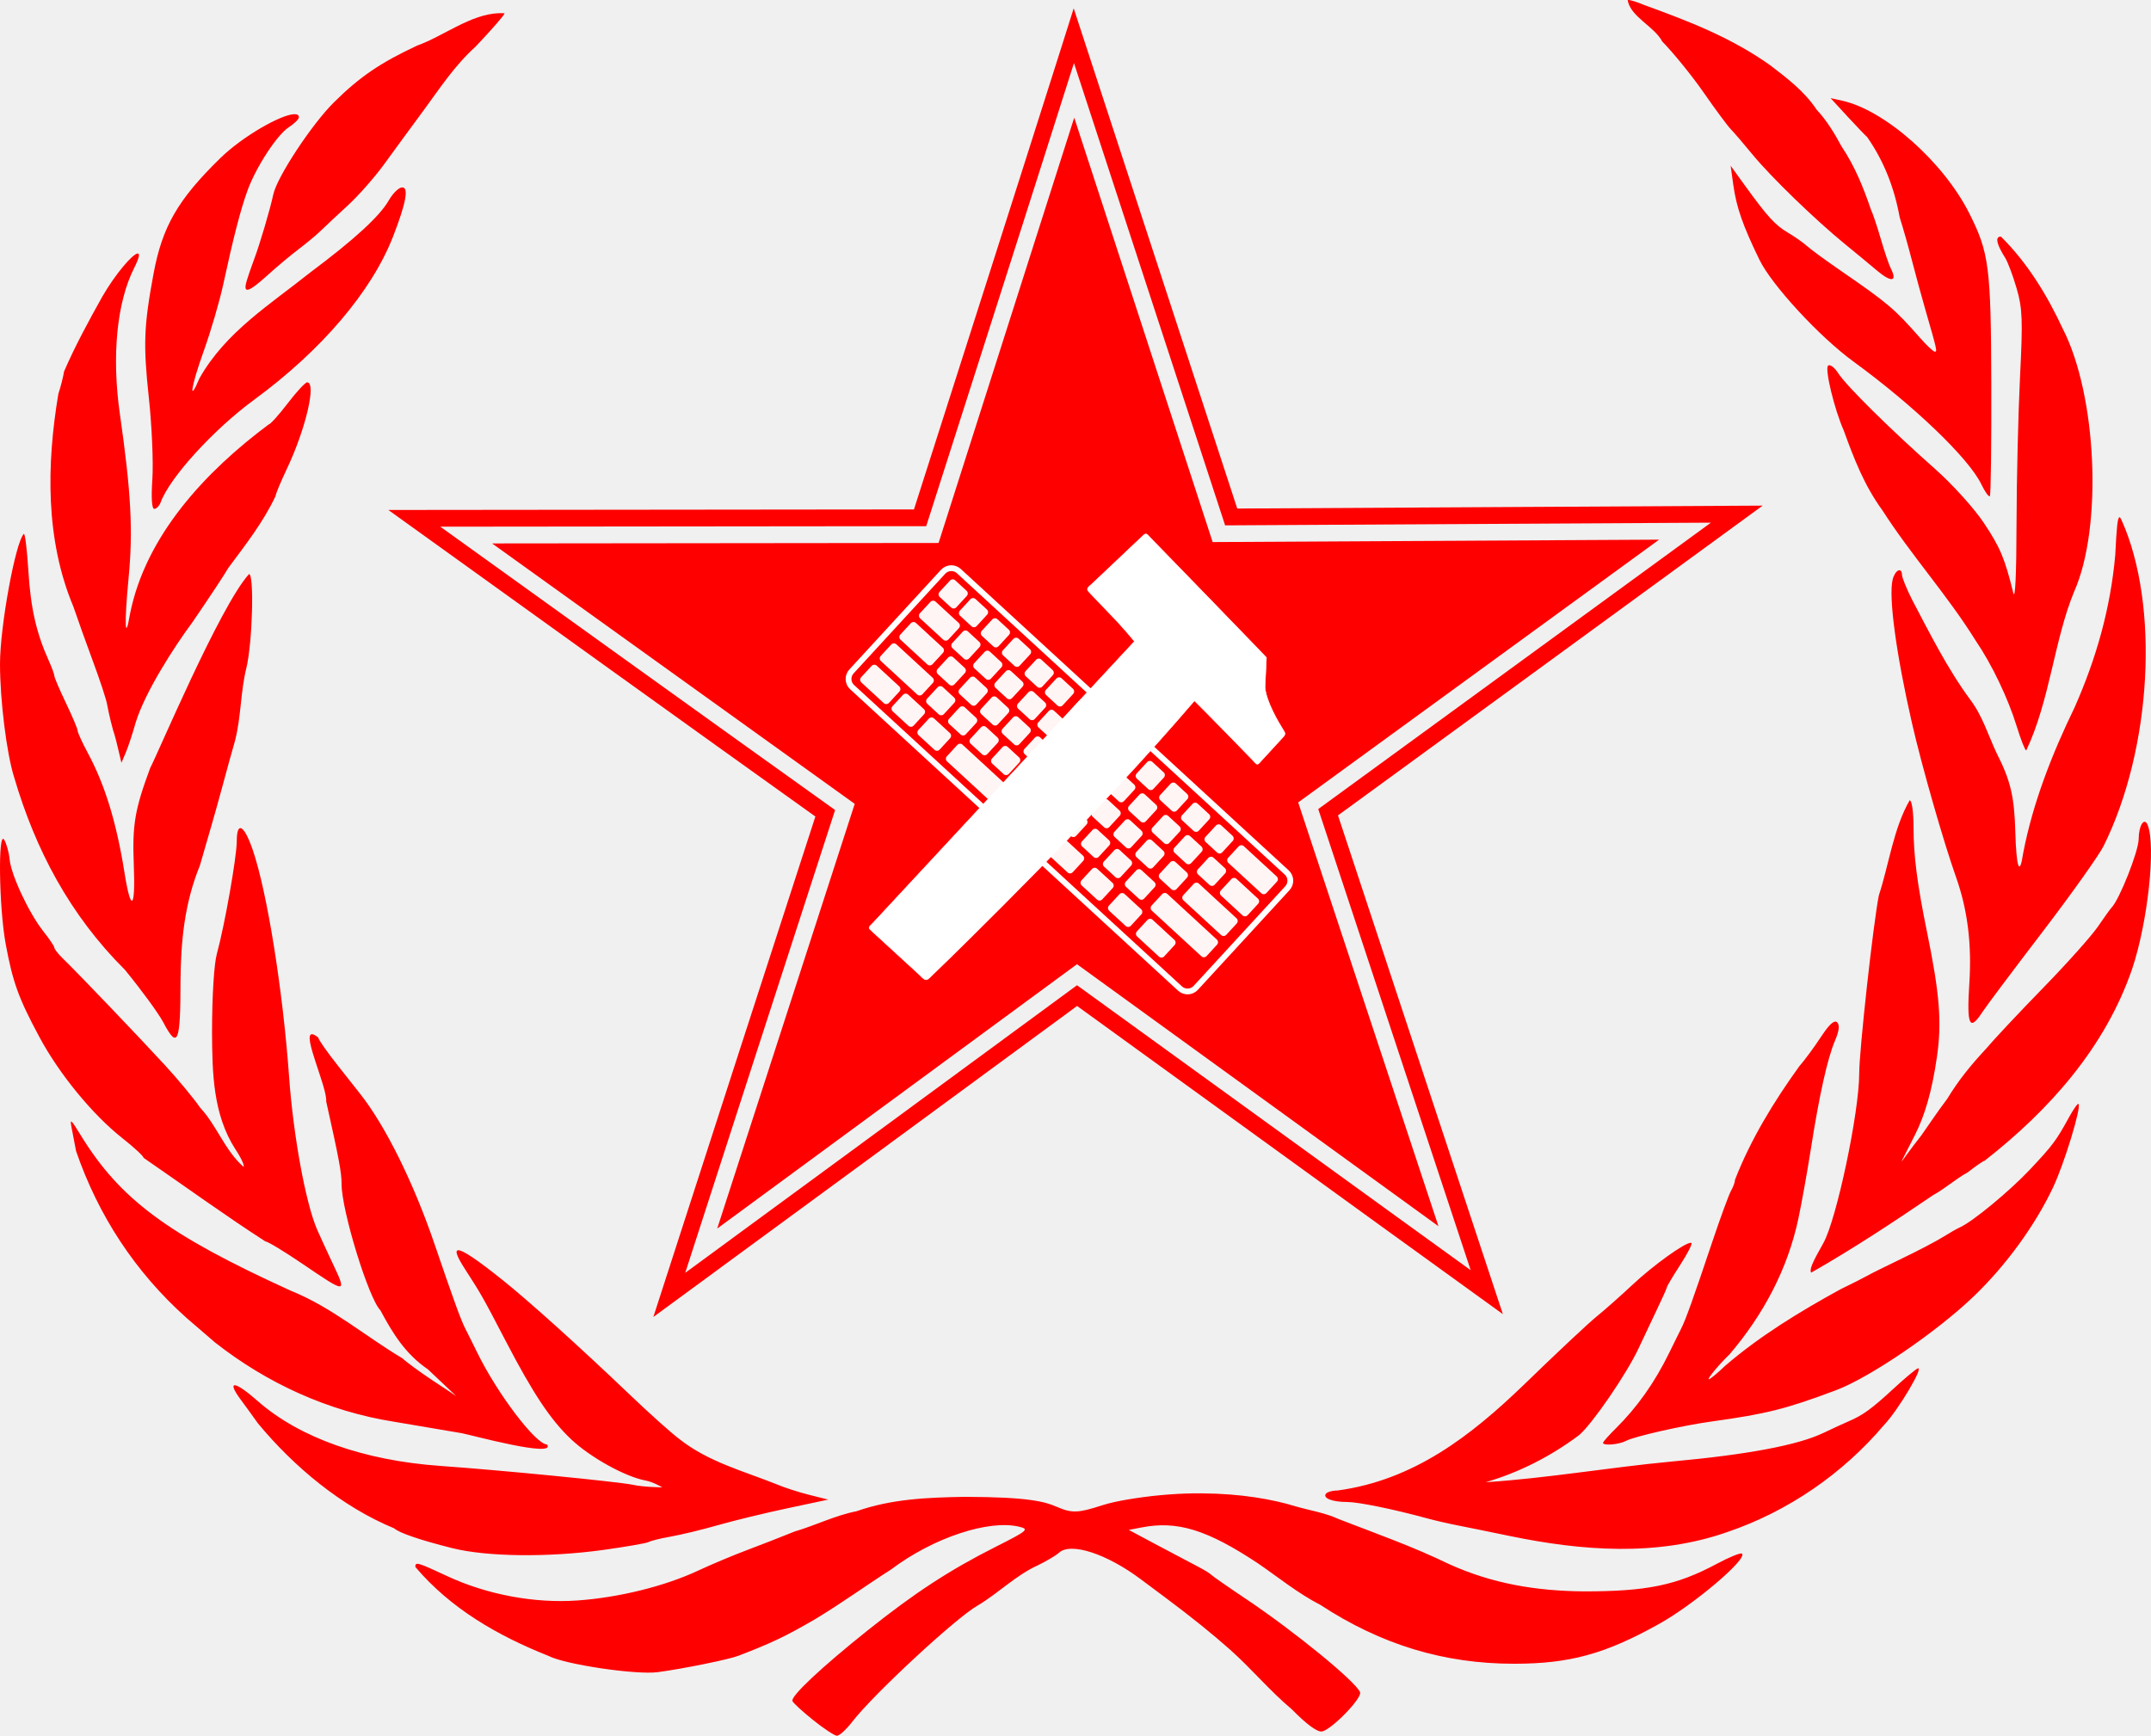
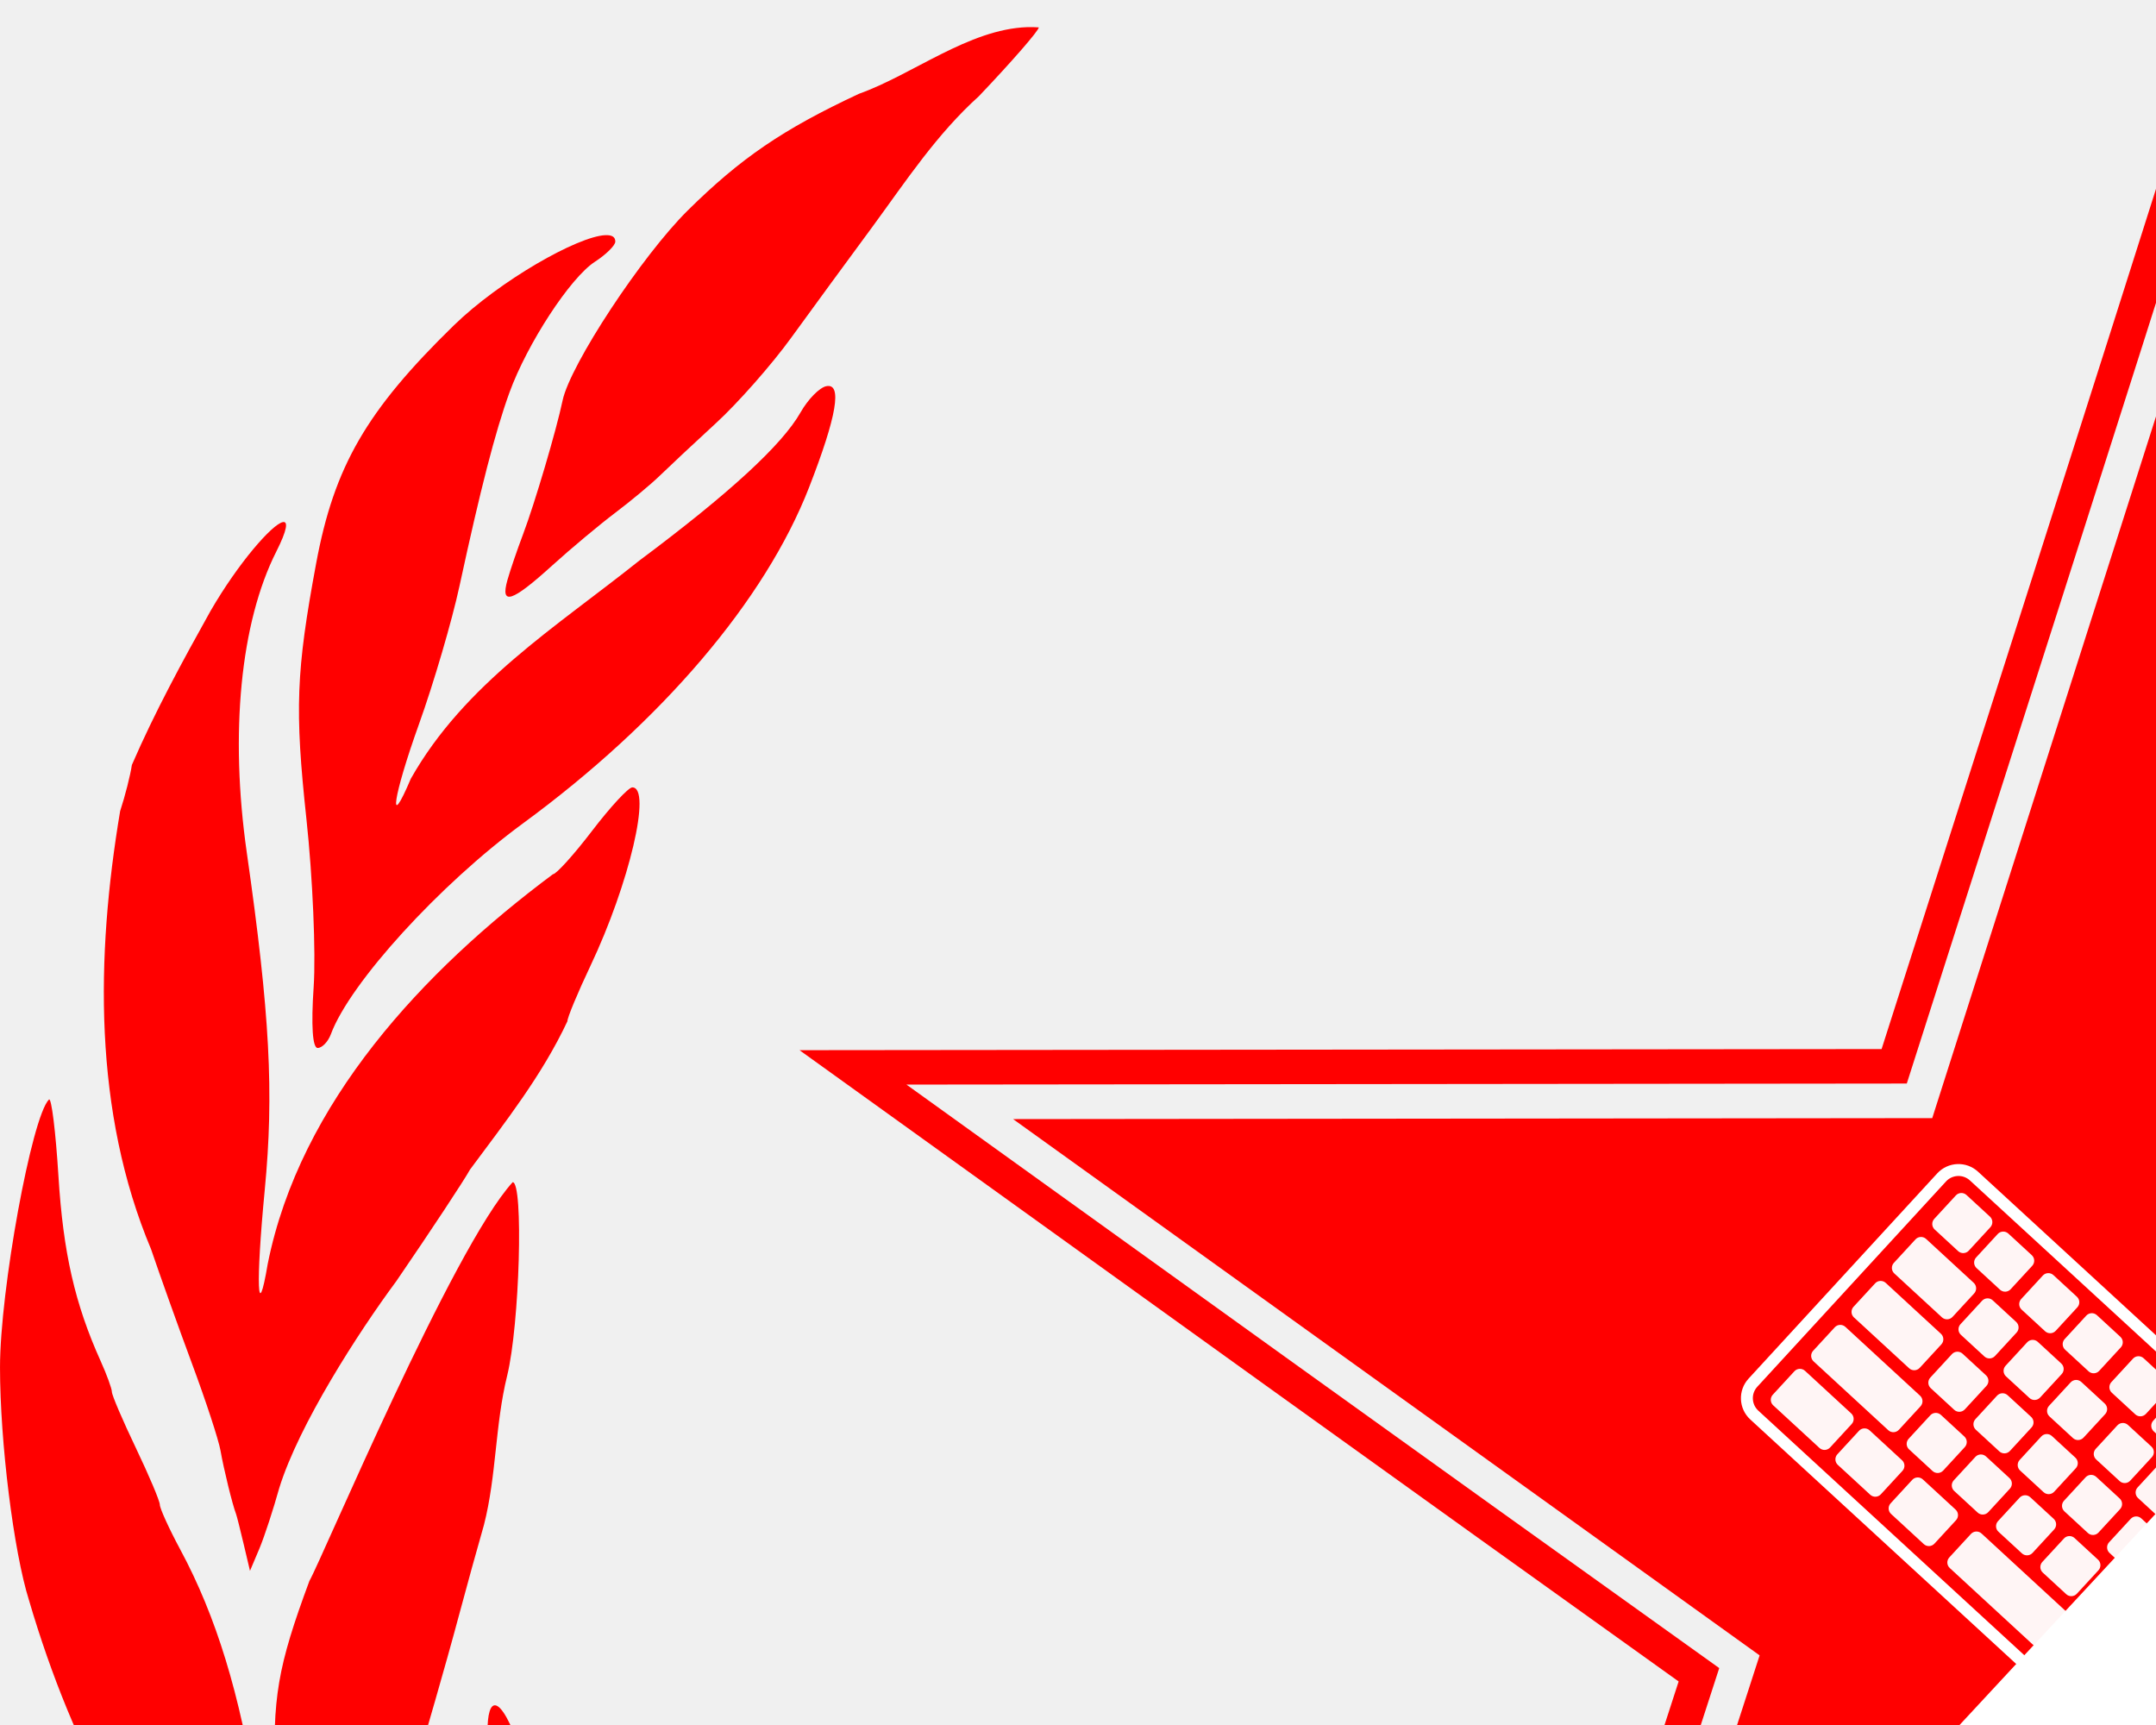
- <svg xmlns="http://www.w3.org/2000/svg" width="1026.97" height="828.863" id="svg2" version="1.1">
+ <svg xmlns="http://www.w3.org/2000/svg" width="500" height="400" id="svg2" version="1.1">
  <defs id="defs4">
    <style id="style4444" type="text/css">
   
    .fil3 {fill:#286786}
    .fil1 {fill:#2FAED6}
    .fil4 {fill:#38C5FB}
    .fil0 {fill:#6296AB}
    .fil2 {fill:#6FB2D1}
   
  </style>
  </defs>
  <g id="layer1" transform="translate(1700.522,-1055.901)">
    <flowRoot xml:space="preserve" id="flowRoot6403" style="font-size:8px;font-style:italic;font-variant:normal;font-weight:bold;font-stretch:normal;fill:#ffffff;fill-opacity:1;stroke:none;font-family:Plasmatica Rev;-inkscape-font-specification:Plasmatica Rev Bold Italic" transform="matrix(0.3250527,4.09121,-4.09121,0.3250527,-597.5931,-709.056)">
      <flowRegion id="flowRegion6405">
        <rect style="fill:#ffffff" id="rect6407" width="63.061" height="40.436" x="109.274" y="20.699" />
      </flowRegion>
      <flowPara id="flowPara6409" />
    </flowRoot>
    <g id="g7223" transform="translate(2.625381,1.31269)">
      <g transform="translate(131.8222,1138.348)" id="g444">
        <path id="path446" d="m -1492.55,502.896 171.77,-126.229 172.586,125.112 -66.972,-202.37 172.321,-125.477 -213.161,1.158 -66.086,-202.661 -64.769,203.086 -213.164,0.226 173.131,124.356 -65.656,202.801 z" style="fill:#ff0000;fill-opacity:1;fill-rule:nonzero;stroke:none" />
        <path style="fill:none;stroke:#ff0000;stroke-width:8" d="m -1324.156,-60.781 c -23.713,74.802 -47.651,149.532 -71.531,224.281 -80.49,0.081 -160.979,0.18 -241.469,0.25 65.357,47.001 130.695,94.03 196.187,140.844 -24.851,76.658 -49.715,153.311 -74.469,230 64.958,-47.561 129.784,-95.302 194.688,-142.938 65.226,47.169 130.366,94.5 195.625,141.625 -25.25,-76.396 -50.545,-152.777 -75.75,-229.188 65.013,-47.488 130.127,-94.836 195.125,-142.344 -80.469,0.438 -160.938,0.892 -241.406,1.344 -25.069,-76.595 -50.067,-153.214 -75.125,-229.812 -0.625,1.979 -1.25,3.958 -1.875,5.938 z" id="path448" />
        <path style="font-size:158.704px;font-style:normal;font-variant:normal;font-weight:normal;font-stretch:normal;fill:#ffffff;fill-opacity:1;stroke:#ffffff;stroke-width:0.25;stroke-linecap:round;stroke-linejoin:round;stroke-opacity:1;font-family:Chaparral Pro;-inkscape-font-specification:Chaparral Pro" d="m -1230.322,230.257 c 0,0 -1.586,-1.817 -28.601,-29.635 -9.054,-9.322 -18.108,-18.644 -27.163,-27.965 -1.843,-2.252 -2.077,-1.672 -4.125,0.265 -7.85,7.425 -15.699,14.85 -23.549,22.275 -3.024,2.398 -2.253,2.694 -0.286,4.785 2.097,2.228 5.469,5.783 9.268,9.686 6.351,6.525 11.443,12.857 11.443,12.857 l -125.169,134.797 c -2.179,2.03 -1.878,2.027 0.174,3.91 l 22.509,20.653 c 3.166,3.508 3.589,2.293 6.067,-0.098 14.476,-13.969 78.086,-75.932 125.047,-130.916 0.784,0.73 7.919,7.905 15.808,15.984 l 12.421,12.769 c 1.935,2.334 1.966,1.815 3.856,-0.248 l 9.911,-10.783 c 1.644,-1.703 1.47,-2.144 0.472,-3.725 -2.455,-3.899 -8.184,-13.63 -8.755,-20.407 z" id="path450" />
        <g style="fill:#ffffff" id="g452" transform="matrix(0.509697,0.468066,-0.468066,0.509697,-1280.501,-254.0345)">
          <rect transform="matrix(0.9999986,0.00165807,-0.00165807,0.9999986,0,0)" style="font-size:16px;font-style:normal;font-variant:normal;font-weight:normal;font-stretch:normal;text-align:start;line-height:125%;text-anchor:start;opacity:0.96;fill:#ffffff;fill-opacity:1;stroke:none;font-family:Trebuchet MS" id="rect454" width="15.724" height="15.724" x="330.949" y="571.814" ry="2.516" />
          <rect transform="matrix(0.9999986,0.00165807,-0.00165807,0.9999986,0,0)" ry="2.516" y="571.814" x="350.027" height="15.724" width="15.724" id="rect456" style="font-size:16px;font-style:normal;font-variant:normal;font-weight:normal;font-stretch:normal;text-align:start;line-height:125%;text-anchor:start;opacity:0.96;fill:#ffffff;fill-opacity:1;stroke:none;font-family:Trebuchet MS" />
          <rect transform="matrix(0.9999986,0.00165807,-0.00165807,0.9999986,0,0)" style="font-size:16px;font-style:normal;font-variant:normal;font-weight:normal;font-stretch:normal;text-align:start;line-height:125%;text-anchor:start;opacity:0.96;fill:#ffffff;fill-opacity:1;stroke:none;font-family:Trebuchet MS" id="rect458" width="15.724" height="15.724" x="370.573" y="571.814" ry="2.516" />
          <rect transform="matrix(0.9999986,0.00165807,-0.00165807,0.9999986,0,0)" ry="2.516" y="571.814" x="390.385" height="15.724" width="15.724" id="rect460" style="font-size:16px;font-style:normal;font-variant:normal;font-weight:normal;font-stretch:normal;text-align:start;line-height:125%;text-anchor:start;opacity:0.96;fill:#ffffff;fill-opacity:1;stroke:none;font-family:Trebuchet MS" />
          <rect transform="matrix(0.9999986,0.00165807,-0.00165807,0.9999986,0,0)" style="font-size:16px;font-style:normal;font-variant:normal;font-weight:normal;font-stretch:normal;text-align:start;line-height:125%;text-anchor:start;opacity:0.96;fill:#ffffff;fill-opacity:1;stroke:none;font-family:Trebuchet MS" id="rect462" width="15.724" height="15.724" x="411.665" y="571.814" ry="2.516" />
          <rect transform="matrix(0.9999986,0.00165807,-0.00165807,0.9999986,0,0)" ry="2.516" y="571.814" x="430.743" height="15.724" width="15.724" id="rect464" style="font-size:16px;font-style:normal;font-variant:normal;font-weight:normal;font-stretch:normal;text-align:start;line-height:125%;text-anchor:start;opacity:0.96;fill:#ffffff;fill-opacity:1;stroke:none;font-family:Trebuchet MS" />
          <rect transform="matrix(0.9999986,0.00165807,-0.00165807,0.9999986,0,0)" style="font-size:16px;font-style:normal;font-variant:normal;font-weight:normal;font-stretch:normal;text-align:start;line-height:125%;text-anchor:start;opacity:0.96;fill:#ffffff;fill-opacity:1;stroke:none;font-family:Trebuchet MS" id="rect466" width="15.724" height="15.724" x="452.757" y="571.814" ry="2.516" />
          <rect transform="matrix(0.9999986,0.00165807,-0.00165807,0.9999986,0,0)" ry="2.516" y="571.814" x="473.303" height="15.724" width="15.724" id="rect468" style="font-size:16px;font-style:normal;font-variant:normal;font-weight:normal;font-stretch:normal;text-align:start;line-height:125%;text-anchor:start;opacity:0.96;fill:#ffffff;fill-opacity:1;stroke:none;font-family:Trebuchet MS" />
          <rect transform="matrix(0.9999986,0.00165807,-0.00165807,0.9999986,0,0)" style="font-size:16px;font-style:normal;font-variant:normal;font-weight:normal;font-stretch:normal;text-align:start;line-height:125%;text-anchor:start;opacity:0.96;fill:#ffffff;fill-opacity:1;stroke:none;font-family:Trebuchet MS" id="rect470" width="15.724" height="15.724" x="495.316" y="571.814" ry="2.516" />
          <rect transform="matrix(0.9999986,0.00165807,-0.00165807,0.9999986,0,0)" ry="2.516" y="571.814" x="515.863" height="15.724" width="15.724" id="rect472" style="font-size:16px;font-style:normal;font-variant:normal;font-weight:normal;font-stretch:normal;text-align:start;line-height:125%;text-anchor:start;opacity:0.96;fill:#ffffff;fill-opacity:1;stroke:none;font-family:Trebuchet MS" />
          <rect transform="matrix(0.9999986,0.00165807,-0.00165807,0.9999986,0,0)" style="font-size:16px;font-style:normal;font-variant:normal;font-weight:normal;font-stretch:normal;text-align:start;line-height:125%;text-anchor:start;opacity:0.96;fill:#ffffff;fill-opacity:1;stroke:none;font-family:Trebuchet MS" id="rect474" width="15.724" height="15.724" x="537.876" y="571.814" ry="2.516" />
          <rect transform="matrix(0.9999986,0.00165807,-0.00165807,0.9999986,0,0)" ry="2.516" y="571.814" x="558.422" height="15.724" width="15.724" id="rect476" style="font-size:16px;font-style:normal;font-variant:normal;font-weight:normal;font-stretch:normal;text-align:start;line-height:125%;text-anchor:start;opacity:0.96;fill:#ffffff;fill-opacity:1;stroke:none;font-family:Trebuchet MS" />
          <rect transform="matrix(0.9999986,0.00165807,-0.00165807,0.9999986,0,0)" style="font-size:16px;font-style:normal;font-variant:normal;font-weight:normal;font-stretch:normal;text-align:start;line-height:125%;text-anchor:start;opacity:0.96;fill:#ffffff;fill-opacity:1;stroke:none;font-family:Trebuchet MS" id="rect478" width="15.724" height="15.724" x="580.436" y="571.814" ry="2.516" />
          <rect transform="matrix(0.9999986,0.00165807,-0.00165807,0.9999986,0,0)" ry="2.516" y="571.814" x="601.715" height="15.724" width="35.903" id="rect480" style="font-size:16px;font-style:normal;font-variant:normal;font-weight:normal;font-stretch:normal;text-align:start;line-height:125%;text-anchor:start;opacity:0.96;fill:#ffffff;fill-opacity:1;stroke:none;font-family:Trebuchet MS" />
          <rect transform="matrix(0.9999986,0.00165807,-0.00165807,0.9999986,0,0)" ry="2.516" y="591.814" x="330.982" height="15.724" width="26.731" id="rect482" style="font-size:16px;font-style:normal;font-variant:normal;font-weight:normal;font-stretch:normal;text-align:start;line-height:125%;text-anchor:start;opacity:0.96;fill:#ffffff;fill-opacity:1;stroke:none;font-family:Trebuchet MS" />
          <rect transform="matrix(0.9999986,0.00165807,-0.00165807,0.9999986,0,0)" style="font-size:16px;font-style:normal;font-variant:normal;font-weight:normal;font-stretch:normal;text-align:start;line-height:125%;text-anchor:start;opacity:0.96;fill:#ffffff;fill-opacity:1;stroke:none;font-family:Trebuchet MS" id="rect484" width="15.724" height="15.724" x="361.329" y="591.814" ry="2.516" />
          <rect transform="matrix(0.9999986,0.00165807,-0.00165807,0.9999986,0,0)" ry="2.516" y="591.814" x="381.875" height="15.724" width="15.724" id="rect486" style="font-size:16px;font-style:normal;font-variant:normal;font-weight:normal;font-stretch:normal;text-align:start;line-height:125%;text-anchor:start;opacity:0.96;fill:#ffffff;fill-opacity:1;stroke:none;font-family:Trebuchet MS" />
          <rect transform="matrix(0.9999986,0.00165807,-0.00165807,0.9999986,0,0)" style="font-size:16px;font-style:normal;font-variant:normal;font-weight:normal;font-stretch:normal;text-align:start;line-height:125%;text-anchor:start;opacity:0.96;fill:#ffffff;fill-opacity:1;stroke:none;font-family:Trebuchet MS" id="rect488" width="15.724" height="15.724" x="401.687" y="591.814" ry="2.516" />
          <rect transform="matrix(0.9999986,0.00165807,-0.00165807,0.9999986,0,0)" ry="2.516" y="591.814" x="422.967" height="15.724" width="15.724" id="rect490" style="font-size:16px;font-style:normal;font-variant:normal;font-weight:normal;font-stretch:normal;text-align:start;line-height:125%;text-anchor:start;opacity:0.96;fill:#ffffff;fill-opacity:1;stroke:none;font-family:Trebuchet MS" />
          <rect transform="matrix(0.9999986,0.00165807,-0.00165807,0.9999986,0,0)" style="font-size:16px;font-style:normal;font-variant:normal;font-weight:normal;font-stretch:normal;text-align:start;line-height:125%;text-anchor:start;opacity:0.96;fill:#ffffff;fill-opacity:1;stroke:none;font-family:Trebuchet MS" id="rect492" width="15.724" height="15.724" x="442.045" y="591.814" ry="2.516" />
          <rect transform="matrix(0.9999986,0.00165807,-0.00165807,0.9999986,0,0)" ry="2.516" y="591.814" x="464.059" height="15.724" width="15.724" id="rect494" style="font-size:16px;font-style:normal;font-variant:normal;font-weight:normal;font-stretch:normal;text-align:start;line-height:125%;text-anchor:start;opacity:0.96;fill:#ffffff;fill-opacity:1;stroke:none;font-family:Trebuchet MS" />
          <rect transform="matrix(0.9999986,0.00165807,-0.00165807,0.9999986,0,0)" style="font-size:16px;font-style:normal;font-variant:normal;font-weight:normal;font-stretch:normal;text-align:start;line-height:125%;text-anchor:start;opacity:0.96;fill:#ffffff;fill-opacity:1;stroke:none;font-family:Trebuchet MS" id="rect496" width="15.724" height="15.724" x="484.605" y="591.814" ry="2.516" />
          <rect transform="matrix(0.9999986,0.00165807,-0.00165807,0.9999986,0,0)" ry="2.516" y="591.814" x="506.618" height="15.724" width="15.724" id="rect498" style="font-size:16px;font-style:normal;font-variant:normal;font-weight:normal;font-stretch:normal;text-align:start;line-height:125%;text-anchor:start;opacity:0.96;fill:#ffffff;fill-opacity:1;stroke:none;font-family:Trebuchet MS" />
          <rect transform="matrix(0.9999986,0.00165807,-0.00165807,0.9999986,0,0)" style="font-size:16px;font-style:normal;font-variant:normal;font-weight:normal;font-stretch:normal;text-align:start;line-height:125%;text-anchor:start;opacity:0.96;fill:#ffffff;fill-opacity:1;stroke:none;font-family:Trebuchet MS" id="rect500" width="15.724" height="15.724" x="527.164" y="591.814" ry="2.516" />
          <rect transform="matrix(0.9999986,0.00165807,-0.00165807,0.9999986,0,0)" ry="2.516" y="591.814" x="549.178" height="15.724" width="15.724" id="rect502" style="font-size:16px;font-style:normal;font-variant:normal;font-weight:normal;font-stretch:normal;text-align:start;line-height:125%;text-anchor:start;opacity:0.96;fill:#ffffff;fill-opacity:1;stroke:none;font-family:Trebuchet MS" />
          <rect transform="matrix(0.9999986,0.00165807,-0.00165807,0.9999986,0,0)" style="font-size:16px;font-style:normal;font-variant:normal;font-weight:normal;font-stretch:normal;text-align:start;line-height:125%;text-anchor:start;opacity:0.96;fill:#ffffff;fill-opacity:1;stroke:none;font-family:Trebuchet MS" id="rect504" width="15.724" height="15.724" x="569.724" y="591.814" ry="2.516" />
          <rect transform="matrix(0.9999986,0.00165807,-0.00165807,0.9999986,0,0)" ry="2.516" y="591.814" x="591.738" height="15.724" width="15.724" id="rect506" style="font-size:16px;font-style:normal;font-variant:normal;font-weight:normal;font-stretch:normal;text-align:start;line-height:125%;text-anchor:start;opacity:0.96;fill:#ffffff;fill-opacity:1;stroke:none;font-family:Trebuchet MS" />
          <rect transform="matrix(0.9999986,0.00165807,-0.00165807,0.9999986,0,0)" style="font-size:16px;font-style:normal;font-variant:normal;font-weight:normal;font-stretch:normal;text-align:start;line-height:125%;text-anchor:start;opacity:0.96;fill:#ffffff;fill-opacity:1;stroke:none;font-family:Trebuchet MS" id="rect508" width="25.158" height="15.724" x="613.279" y="591.814" ry="2.516" />
          <rect transform="matrix(0.9999986,0.00165807,-0.00165807,0.9999986,0,0)" style="font-size:16px;font-style:normal;font-variant:normal;font-weight:normal;font-stretch:normal;text-align:start;line-height:125%;text-anchor:start;opacity:0.96;fill:#ffffff;fill-opacity:1;stroke:none;font-family:Trebuchet MS" id="rect510" width="30.178" height="15.724" x="331.015" y="611.814" ry="2.516" />
          <rect transform="matrix(0.9999986,0.00165807,-0.00165807,0.9999986,0,0)" ry="2.516" y="611.814" x="366.015" height="15.724" width="15.724" id="rect512" style="font-size:16px;font-style:normal;font-variant:normal;font-weight:normal;font-stretch:normal;text-align:start;line-height:125%;text-anchor:start;opacity:0.96;fill:#ffffff;fill-opacity:1;stroke:none;font-family:Trebuchet MS" />
          <rect transform="matrix(0.9999986,0.00165807,-0.00165807,0.9999986,0,0)" style="font-size:16px;font-style:normal;font-variant:normal;font-weight:normal;font-stretch:normal;text-align:start;line-height:125%;text-anchor:start;opacity:0.96;fill:#ffffff;fill-opacity:1;stroke:none;font-family:Trebuchet MS" id="rect514" width="15.724" height="15.724" x="386.568" y="611.814" ry="2.516" />
          <rect transform="matrix(0.9999986,0.00165807,-0.00165807,0.9999986,0,0)" ry="2.516" y="611.814" x="406.736" height="15.724" width="15.724" id="rect516" style="font-size:16px;font-style:normal;font-variant:normal;font-weight:normal;font-stretch:normal;text-align:start;line-height:125%;text-anchor:start;opacity:0.96;fill:#ffffff;fill-opacity:1;stroke:none;font-family:Trebuchet MS" />
          <rect transform="matrix(0.9999986,0.00165807,-0.00165807,0.9999986,0,0)" style="font-size:16px;font-style:normal;font-variant:normal;font-weight:normal;font-stretch:normal;text-align:start;line-height:125%;text-anchor:start;opacity:0.96;fill:#ffffff;fill-opacity:1;stroke:none;font-family:Trebuchet MS" id="rect518" width="15.724" height="15.724" x="426.927" y="611.814" ry="2.516" />
          <rect transform="matrix(0.9999986,0.00165807,-0.00165807,0.9999986,0,0)" ry="2.516" y="611.814" x="447.473" height="15.724" width="15.724" id="rect520" style="font-size:16px;font-style:normal;font-variant:normal;font-weight:normal;font-stretch:normal;text-align:start;line-height:125%;text-anchor:start;opacity:0.96;fill:#ffffff;fill-opacity:1;stroke:none;font-family:Trebuchet MS" />
          <rect transform="matrix(0.9999986,0.00165807,-0.00165807,0.9999986,0,0)" style="font-size:16px;font-style:normal;font-variant:normal;font-weight:normal;font-stretch:normal;text-align:start;line-height:125%;text-anchor:start;opacity:0.96;fill:#ffffff;fill-opacity:1;stroke:none;font-family:Trebuchet MS" id="rect522" width="15.724" height="15.724" x="468.752" y="611.814" ry="2.516" />
          <rect transform="matrix(0.9999986,0.00165807,-0.00165807,0.9999986,0,0)" ry="2.516" y="611.814" x="490.032" height="15.724" width="15.724" id="rect524" style="font-size:16px;font-style:normal;font-variant:normal;font-weight:normal;font-stretch:normal;text-align:start;line-height:125%;text-anchor:start;opacity:0.96;fill:#ffffff;fill-opacity:1;stroke:none;font-family:Trebuchet MS" />
          <rect transform="matrix(0.9999986,0.00165807,-0.00165807,0.9999986,0,0)" style="font-size:16px;font-style:normal;font-variant:normal;font-weight:normal;font-stretch:normal;text-align:start;line-height:125%;text-anchor:start;opacity:0.96;fill:#ffffff;fill-opacity:1;stroke:none;font-family:Trebuchet MS" id="rect526" width="15.724" height="15.724" x="511.312" y="611.814" ry="2.516" />
          <rect transform="matrix(0.9999986,0.00165807,-0.00165807,0.9999986,0,0)" ry="2.516" y="611.814" x="531.858" height="15.724" width="15.724" id="rect528" style="font-size:16px;font-style:normal;font-variant:normal;font-weight:normal;font-stretch:normal;text-align:start;line-height:125%;text-anchor:start;opacity:0.96;fill:#ffffff;fill-opacity:1;stroke:none;font-family:Trebuchet MS" />
          <rect transform="matrix(0.9999986,0.00165807,-0.00165807,0.9999986,0,0)" style="font-size:16px;font-style:normal;font-variant:normal;font-weight:normal;font-stretch:normal;text-align:start;line-height:125%;text-anchor:start;opacity:0.96;fill:#ffffff;fill-opacity:1;stroke:none;font-family:Trebuchet MS" id="rect530" width="15.724" height="15.724" x="552.404" y="611.814" ry="2.516" />
          <rect transform="matrix(0.9999986,0.00165807,-0.00165807,0.9999986,0,0)" ry="2.516" y="611.814" x="574.417" height="15.724" width="15.724" id="rect532" style="font-size:16px;font-style:normal;font-variant:normal;font-weight:normal;font-stretch:normal;text-align:start;line-height:125%;text-anchor:start;opacity:0.96;fill:#ffffff;fill-opacity:1;stroke:none;font-family:Trebuchet MS" />
          <rect transform="matrix(0.9999986,0.00165807,-0.00165807,0.9999986,0,0)" style="font-size:16px;font-style:normal;font-variant:normal;font-weight:normal;font-stretch:normal;text-align:start;line-height:125%;text-anchor:start;opacity:0.96;fill:#ffffff;fill-opacity:1;stroke:none;font-family:Trebuchet MS" id="rect534" width="40.35" height="15.724" x="596.431" y="611.814" ry="2.516" />
          <rect transform="matrix(0.9999986,0.00165807,-0.00165807,0.9999986,0,0)" ry="2.516" y="631.814" x="331.048" height="15.724" width="39.073" id="rect536" style="font-size:16px;font-style:normal;font-variant:normal;font-weight:normal;font-stretch:normal;text-align:start;line-height:125%;text-anchor:start;opacity:0.96;fill:#ffffff;fill-opacity:1;stroke:none;font-family:Trebuchet MS" />
          <rect transform="matrix(0.9999986,0.00165807,-0.00165807,0.9999986,0,0)" style="font-size:16px;font-style:normal;font-variant:normal;font-weight:normal;font-stretch:normal;text-align:start;line-height:125%;text-anchor:start;opacity:0.96;fill:#ffffff;fill-opacity:1;stroke:none;font-family:Trebuchet MS" id="rect538" width="15.724" height="15.724" x="374.572" y="631.814" ry="2.516" />
          <rect transform="matrix(0.9999986,0.00165807,-0.00165807,0.9999986,0,0)" ry="2.516" y="631.814" x="395.126" height="15.724" width="15.724" id="rect540" style="font-size:16px;font-style:normal;font-variant:normal;font-weight:normal;font-stretch:normal;text-align:start;line-height:125%;text-anchor:start;opacity:0.96;fill:#ffffff;fill-opacity:1;stroke:none;font-family:Trebuchet MS" />
          <rect transform="matrix(0.9999986,0.00165807,-0.00165807,0.9999986,0,0)" style="font-size:16px;font-style:normal;font-variant:normal;font-weight:normal;font-stretch:normal;text-align:start;line-height:125%;text-anchor:start;opacity:0.96;fill:#ffffff;fill-opacity:1;stroke:none;font-family:Trebuchet MS" id="rect542" width="15.724" height="15.724" x="415.294" y="631.814" ry="2.516" />
          <rect transform="matrix(0.9999986,0.00165807,-0.00165807,0.9999986,0,0)" ry="2.516" y="631.814" x="435.484" height="15.724" width="15.724" id="rect544" style="font-size:16px;font-style:normal;font-variant:normal;font-weight:normal;font-stretch:normal;text-align:start;line-height:125%;text-anchor:start;opacity:0.96;fill:#ffffff;fill-opacity:1;stroke:none;font-family:Trebuchet MS" />
          <rect transform="matrix(0.9999986,0.00165807,-0.00165807,0.9999986,0,0)" style="font-size:16px;font-style:normal;font-variant:normal;font-weight:normal;font-stretch:normal;text-align:start;line-height:125%;text-anchor:start;opacity:0.96;fill:#ffffff;fill-opacity:1;stroke:none;font-family:Trebuchet MS" id="rect546" width="15.724" height="15.724" x="456.03" y="631.814" ry="2.516" />
          <rect transform="matrix(0.9999986,0.00165807,-0.00165807,0.9999986,0,0)" ry="2.516" y="631.814" x="477.31" height="15.724" width="15.724" id="rect548" style="font-size:16px;font-style:normal;font-variant:normal;font-weight:normal;font-stretch:normal;text-align:start;line-height:125%;text-anchor:start;opacity:0.96;fill:#ffffff;fill-opacity:1;stroke:none;font-family:Trebuchet MS" />
          <rect transform="matrix(0.9999986,0.00165807,-0.00165807,0.9999986,0,0)" style="font-size:16px;font-style:normal;font-variant:normal;font-weight:normal;font-stretch:normal;text-align:start;line-height:125%;text-anchor:start;opacity:0.96;fill:#ffffff;fill-opacity:1;stroke:none;font-family:Trebuchet MS" id="rect550" width="15.724" height="15.724" x="498.589" y="631.814" ry="2.516" />
          <rect transform="matrix(0.9999986,0.00165807,-0.00165807,0.9999986,0,0)" ry="2.516" y="631.814" x="519.869" height="15.724" width="15.724" id="rect552" style="font-size:16px;font-style:normal;font-variant:normal;font-weight:normal;font-stretch:normal;text-align:start;line-height:125%;text-anchor:start;opacity:0.96;fill:#ffffff;fill-opacity:1;stroke:none;font-family:Trebuchet MS" />
          <rect transform="matrix(0.9999986,0.00165807,-0.00165807,0.9999986,0,0)" style="font-size:16px;font-style:normal;font-variant:normal;font-weight:normal;font-stretch:normal;text-align:start;line-height:125%;text-anchor:start;opacity:0.96;fill:#ffffff;fill-opacity:1;stroke:none;font-family:Trebuchet MS" id="rect554" width="15.724" height="15.724" x="540.415" y="631.814" ry="2.516" />
          <rect transform="matrix(0.9999986,0.00165807,-0.00165807,0.9999986,0,0)" ry="2.516" y="631.814" x="560.961" height="15.724" width="17.206" id="rect556" style="font-size:16px;font-style:normal;font-variant:normal;font-weight:normal;font-stretch:normal;text-align:start;line-height:125%;text-anchor:start;opacity:0.96;fill:#ffffff;fill-opacity:1;stroke:none;font-family:Trebuchet MS" />
          <rect transform="matrix(0.9999986,0.00165807,-0.00165807,0.9999986,0,0)" style="font-size:16px;font-style:normal;font-variant:normal;font-weight:normal;font-stretch:normal;text-align:start;line-height:125%;text-anchor:start;opacity:0.96;fill:#ffffff;fill-opacity:1;stroke:none;font-family:Trebuchet MS" id="rect558" width="51.52" height="15.724" x="585.198" y="631.814" ry="2.516" />
          <rect transform="matrix(0.9999986,0.00165807,-0.00165807,0.9999986,0,0)" ry="2.516" y="651.814" x="331.081" height="15.724" width="26.101" id="rect560" style="font-size:16px;font-style:normal;font-variant:normal;font-weight:normal;font-stretch:normal;text-align:start;line-height:125%;text-anchor:start;opacity:0.96;fill:#ffffff;fill-opacity:1;stroke:none;font-family:Trebuchet MS" />
          <rect transform="matrix(0.9999986,0.00165807,-0.00165807,0.9999986,0,0)" style="font-size:16px;font-style:normal;font-variant:normal;font-weight:normal;font-stretch:normal;text-align:start;line-height:125%;text-anchor:start;opacity:0.96;fill:#ffffff;fill-opacity:1;stroke:none;font-family:Trebuchet MS" id="rect562" width="19.801" height="15.724" x="360.522" y="651.814" ry="2.516" />
          <rect transform="matrix(0.9999986,0.00165807,-0.00165807,0.9999986,0,0)" ry="2.516" y="651.814" x="384.782" height="15.724" width="19.954" id="rect564" style="font-size:16px;font-style:normal;font-variant:normal;font-weight:normal;font-stretch:normal;text-align:start;line-height:125%;text-anchor:start;opacity:0.96;fill:#ffffff;fill-opacity:1;stroke:none;font-family:Trebuchet MS" />
          <rect transform="matrix(0.9999986,0.00165807,-0.00165807,0.9999986,0,0)" style="font-size:16px;font-style:normal;font-variant:normal;font-weight:normal;font-stretch:normal;text-align:start;line-height:125%;text-anchor:start;opacity:0.96;fill:#ffffff;fill-opacity:1;stroke:none;font-family:Trebuchet MS" id="rect566" width="118.078" height="15.724" x="411.528" y="651.814" ry="2.516" />
          <rect transform="matrix(0.9999986,0.00165807,-0.00165807,0.9999986,0,0)" style="font-size:16px;font-style:normal;font-variant:normal;font-weight:normal;font-stretch:normal;text-align:start;line-height:125%;text-anchor:start;opacity:0.96;fill:#ffffff;fill-opacity:1;stroke:none;font-family:Trebuchet MS" id="rect568" width="19.43" height="15.724" x="537.854" y="651.814" ry="2.516" />
          <rect transform="matrix(0.9999986,0.00165807,-0.00165807,0.9999986,0,0)" ry="2.516" y="651.814" x="563.589" height="15.724" width="20.542" id="rect570" style="font-size:16px;font-style:normal;font-variant:normal;font-weight:normal;font-stretch:normal;text-align:start;line-height:125%;text-anchor:start;opacity:0.96;fill:#ffffff;fill-opacity:1;stroke:none;font-family:Trebuchet MS" />
          <rect transform="matrix(0.9999986,0.00165807,-0.00165807,0.9999986,0,0)" ry="2.516" y="651.814" x="589.826" height="15.724" width="25.526" id="rect572" style="font-size:16px;font-style:normal;font-variant:normal;font-weight:normal;font-stretch:normal;text-align:start;line-height:125%;text-anchor:start;opacity:0.96;fill:#ffffff;fill-opacity:1;stroke:none;font-family:Trebuchet MS" />
        </g>
        <rect style="color:#000000;color-interpolation:sRGB;color-interpolation-filters:linearRGB;fill:none;stroke:#ffffff;stroke-width:2.765;stroke-opacity:1;marker:none;visibility:visible;display:inline;overflow:visible;enable-background:accumulate;clip-rule:nonzero" id="rect574" width="223.27" height="75.279" x="-891.307" y="1071.144" transform="matrix(0.7361921,0.6767726,-0.6767726,0.7361921,0,0)" ry="5.313" />
      </g>
      <g transform="matrix(1.939699,0,0,1.91651,-1769.439,469.839)" id="layer1-3" style="fill:#ff0000;fill-opacity:1">
        <path id="path2906" d="m 434.956,305.112 c -0.074,0.004 -0.123,0.004 -0.149,0.03 0.688,4.169 6.551,6.523 8.509,10.3 2.759,2.851 7.35,8.574 10.211,12.748 2.861,4.174 5.87,8.285 6.688,9.136 0.818,0.851 3.212,3.676 5.314,6.27 4.515,5.572 15.505,16.346 22.839,22.392 2.869,2.365 6.327,5.266 7.703,6.449 3.643,3.131 5.209,2.925 3.493,-0.478 -0.46,-0.912 -1.572,-4.251 -2.478,-7.404 -0.906,-3.153 -1.982,-6.39 -2.388,-7.195 -1.897,-5.62 -3.943,-10.78 -7.255,-15.793 -1.747,-3.302 -3.72,-6.547 -6.15,-9.166 -2.898,-4.481 -7.482,-8.022 -11.464,-11.076 -9.562,-6.868 -20.009,-10.954 -30.93,-14.958 -1.781,-0.764 -3.421,-1.279 -3.941,-1.254 z m -277.983,3.284 c -6.997,0.262 -13.667,5.74 -20.093,8.061 -9.107,4.303 -14.148,7.788 -20.481,14.122 -5.471,5.471 -14.065,18.676 -14.958,22.989 -0.732,3.539 -3.318,12.422 -4.747,16.241 -0.688,1.839 -1.522,4.311 -1.851,5.493 -0.867,3.12 0.538,2.652 5.314,-1.732 2.322,-2.131 5.744,-5.013 7.583,-6.419 1.839,-1.406 4.232,-3.417 5.314,-4.478 1.082,-1.061 4.1,-3.931 6.717,-6.359 2.618,-2.428 6.674,-7.083 9.016,-10.36 2.343,-3.276 6.741,-9.344 9.763,-13.495 3.964,-5.475 7.615,-11.103 12.659,-15.704 3.94,-4.189 7.164,-7.936 7.165,-8.33 -0.469,-0.031 -0.937,-0.047 -1.403,-0.03 z m 327.782,21.167 4.18,4.598 c 2.305,2.531 4.477,4.813 4.807,5.075 4.213,6.106 6.735,12.798 8.031,20.063 0.756,2.365 2.083,7.094 2.956,10.509 0.873,3.415 2.37,9.004 3.344,12.42 2.909,10.198 2.977,10.509 2.329,10.509 -0.343,0 -1.979,-1.549 -3.642,-3.463 -6.206,-7.145 -7.892,-8.622 -19.257,-16.54 -3.678,-2.562 -7.486,-5.358 -8.449,-6.24 -0.963,-0.882 -3.112,-2.415 -4.777,-3.404 -3.167,-1.881 -5.063,-3.997 -10.718,-11.912 l -3.404,-4.777 0.657,4.777 c 0.773,5.594 2.319,10.09 6.419,18.63 3.046,6.344 14.757,19.188 23.138,25.377 14.949,11.039 28.426,24.128 31.497,30.602 0.888,1.872 1.842,3.204 2.09,2.956 0.248,-0.248 0.403,-12.84 0.358,-28.004 -0.086,-29.127 -0.546,-32.651 -5.374,-42.395 -6.374,-12.862 -20.811,-25.817 -31.378,-28.154 l -2.806,-0.627 z m -378.207,4.001 c -3.299,0.143 -12.63,5.507 -18.122,10.927 -10.441,10.304 -14.299,17.066 -16.45,28.781 -2.402,13.078 -2.572,17.696 -1.164,30.93 0.755,7.094 1.138,16.229 0.866,20.302 -0.314,4.697 -0.137,7.404 0.478,7.404 0.533,0 1.245,-0.752 1.582,-1.672 2.269,-6.19 13.009,-18.113 22.959,-25.496 16.595,-12.314 28.956,-27.006 34.214,-40.663 3.322,-8.627 3.987,-12.638 2.06,-12.241 -0.818,0.169 -2.192,1.588 -3.075,3.165 -2.211,3.945 -8.55,9.834 -19.287,17.943 -9.921,8.021 -20.883,14.866 -27.318,26.392 -2.791,6.681 -2.108,2.086 0.985,-6.628 1.763,-4.968 3.939,-12.486 4.837,-16.689 2.498,-11.692 4.275,-18.684 5.971,-23.407 2.121,-5.905 7.274,-13.9 10.211,-15.823 1.338,-0.877 2.448,-1.983 2.448,-2.448 0,-0.586 -0.433,-0.809 -1.194,-0.776 z m 419.886,30.512 c -1.178,0.209 -0.745,1.999 1.284,5.255 0.655,1.051 1.934,4.498 2.836,7.643 1.426,4.967 1.536,7.85 0.836,21.974 -0.443,8.941 -0.842,25.43 -0.866,36.662 -0.028,12.726 -0.317,19.207 -0.806,17.197 -2.1,-8.636 -3.239,-11.346 -7.255,-17.436 -2.386,-3.618 -7.768,-9.637 -11.942,-13.375 -11.035,-9.884 -21.862,-20.717 -23.854,-23.854 -0.96,-1.513 -2.086,-2.364 -2.538,-1.911 -0.838,0.841 1.585,10.969 3.851,16.092 2.546,7.135 5.109,13.807 9.554,19.973 7.087,11.189 16.016,21.156 22.929,32.423 3.985,5.904 7.978,14.365 10.121,21.406 0.998,3.28 2.044,5.966 2.329,5.971 5.781,-12.268 6.934,-27.78 11.823,-39.648 7.021,-16.02 5.59,-48.859 -2.836,-65.443 -3.838,-8.338 -8.634,-16.335 -15.196,-22.929 -0.093,0 -0.19,-0.014 -0.269,0 z m -458.459,4.21 c -1.267,0.284 -5.286,4.908 -8.628,10.748 -3.355,6.081 -6.698,12.299 -9.404,18.63 -0.176,1.226 -0.806,3.744 -1.403,5.583 -2.917,17.586 -3.212,36.361 3.702,53.023 1.059,3.153 3.257,9.387 4.896,13.853 1.64,4.466 3.178,9.195 3.404,10.509 0.38,2.216 1.427,6.539 1.851,7.643 0.101,0.263 0.513,1.939 0.926,3.702 l 0.746,3.195 1.135,-2.717 c 0.618,-1.5 1.671,-4.789 2.359,-7.285 2.336,-7.659 9.448,-18.833 14.002,-25.049 4.16,-6.148 8.122,-12.226 8.807,-13.495 4.227,-5.77 8.62,-11.409 11.644,-17.943 0.001,-0.461 1.24,-3.47 2.747,-6.688 4.664,-9.956 7.368,-21.615 5.016,-21.615 -0.462,0 -2.625,2.365 -4.807,5.255 -2.182,2.89 -4.291,5.255 -4.687,5.255 -15.48,11.671 -30.236,27.626 -34.095,47.142 -1.246,7.474 -1.44,2.469 -0.358,-8.927 1.119,-11.787 0.618,-21.305 -2.15,-40.872 -2.038,-14.407 -0.751,-27.796 3.523,-36.364 1.338,-2.683 1.44,-3.731 0.776,-3.583 z m 487.896,65.712 c -0.467,0.003 -0.717,2.536 -1.045,9.375 -1.167,13.291 -4.654,25.744 -9.972,37.916 -5.549,11.601 -10.275,23.703 -12.689,36.364 -0.869,6.008 -1.689,3.784 -1.941,-5.344 -0.242,-8.772 -1.173,-12.729 -4.598,-19.555 -2.107,-4.513 -3.469,-9.294 -6.538,-13.375 -5.625,-7.738 -9.98,-16.594 -14.36,-25.019 -1.292,-2.627 -2.372,-5.314 -2.388,-5.971 -0.052,-2.08 -1.699,-1.286 -2.299,1.105 -1.056,4.209 0.836,18.503 4.777,35.916 2.374,10.491 7.708,29.368 10.808,38.215 2.85,8.133 3.915,16.722 3.284,26.512 -0.676,10.486 0.044,12.078 3.195,7.165 0.927,-1.445 7.569,-10.403 14.749,-19.914 7.179,-9.51 13.973,-19.183 15.107,-21.496 11.863,-24.189 13.815,-59.975 4.448,-81.117 -0.22,-0.496 -0.382,-0.777 -0.537,-0.776 z m -515.841,4.15 c -2.057,2.057 -5.85,23.061 -5.852,32.393 -0.002,9.046 1.63,22.304 3.463,28.183 5.262,18.132 13.709,34.337 27.288,48.037 4.041,4.993 8.269,10.838 9.404,13.017 3.587,6.882 4.269,5.291 4.269,-10.121 0.087,-10.084 0.976,-19.486 4.777,-28.9 0.826,-2.89 2.114,-7.404 2.866,-10.031 0.752,-2.627 2.065,-7.356 2.896,-10.509 0.831,-3.153 2.137,-7.925 2.896,-10.599 1.507,-5.961 1.322,-12.089 2.777,-18.062 1.491,-6.173 1.976,-23.407 0.657,-23.407 -7.164,7.933 -22.759,45.508 -24.302,48.246 -3.803,10.38 -4.463,14.199 -4.06,24.213 0.442,10.992 -0.702,12.028 -2.269,2.06 -1.983,-12.616 -4.813,-21.991 -9.106,-30.064 -1.348,-2.536 -2.448,-4.988 -2.448,-5.434 0,-0.446 -1.29,-3.53 -2.866,-6.867 -1.576,-3.336 -2.866,-6.382 -2.866,-6.777 0,-0.395 -0.606,-2.076 -1.343,-3.732 -3.072,-6.894 -4.479,-13.101 -5.046,-22.362 -0.33,-5.393 -0.839,-9.58 -1.135,-9.285 z m 464.191,66.368 c -4,7.009 -5.106,16.072 -7.583,23.675 -1.382,6.99 -4.837,38.679 -4.837,44.395 0,9.731 -5.603,36.507 -8.837,42.275 -2.805,5.002 -3.443,6.604 -2.986,7.344 10.266,-5.916 20.309,-12.64 29.975,-19.287 3.007,-1.668 5.574,-4.052 8.598,-5.732 1.99,-1.576 3.844,-2.866 4.12,-2.866 15.969,-12.645 29.673,-28.23 36.304,-47.769 3.848,-11.575 5.878,-30.544 3.851,-35.826 -0.826,-2.152 -2.219,9.5e-4 -2.239,3.463 -0.018,3.018 -4.772,15.172 -6.688,17.077 -0.264,0.263 -1.769,2.38 -3.344,4.717 -1.575,2.337 -7.648,9.216 -13.495,15.286 -5.847,6.07 -12.249,12.981 -14.211,15.346 -3.559,3.868 -6.665,7.731 -9.375,12.271 -2.265,2.981 -5.921,8.52 -6.329,9.046 -3.094,3.982 -4.738,6.476 -4.926,6.598 0.065,-0.271 1.169,-2.325 3.344,-6.717 2.415,-4.876 4.14,-10.774 5.374,-19.376 1.23,-8.574 0.669,-15.71 -2.418,-30.96 -2.435,-12.029 -3.344,-19.226 -3.344,-26.153 0,-3.907 -0.408,-6.807 -0.955,-6.807 z m -410.839,6.926 c -0.576,-0.049 -0.919,1.009 -0.926,3.254 -0.012,3.983 -3.011,21.132 -4.896,28.034 -0.698,2.557 -1.188,10.494 -1.194,19.585 0.062,10.018 0.194,20.412 5.762,29.169 1.391,2.101 2.282,4.077 2,4.359 -4.625,-4.096 -6.524,-10.215 -10.688,-14.749 -1.548,-2.278 -5.419,-7.007 -8.598,-10.509 -6.754,-7.438 -22.007,-23.561 -25.138,-26.601 -1.192,-1.157 -2.15,-2.403 -2.15,-2.747 0,-0.344 -1.223,-2.175 -2.717,-4.09 -3.569,-4.575 -7.936,-14.027 -8.3,-17.943 -0.159,-1.713 -0.762,-3.888 -1.314,-4.837 -1.576,-2.71 -1.302,16.917 0.358,25.974 1.75,9.55 3.154,13.475 8.33,23.227 4.864,9.165 13.071,19.291 20.361,25.108 2.881,2.299 5.255,4.526 5.255,4.926 9.945,6.932 19.992,14.305 29.945,20.809 0.613,0.02 4.759,2.567 9.225,5.643 10.863,7.481 10.923,7.465 7.285,-0.328 -1.251,-2.68 -2.94,-6.371 -3.732,-8.21 -2.83,-6.569 -5.877,-23.394 -6.926,-38.215 -1.513,-21.372 -5.366,-45.78 -8.897,-56.307 -1.2,-3.579 -2.305,-5.49 -3.045,-5.553 z M 486.068,559.659 c -0.105,-0.024 -0.207,-9.7e-4 -0.328,0.03 -0.73,0.187 -1.821,1.409 -3.344,3.762 -1.635,2.527 -4.045,5.848 -5.374,7.374 -6.227,8.751 -11.947,18.209 -15.793,28.243 0,0.557 -0.432,1.775 -0.955,2.687 -0.523,0.912 -2.659,6.801 -4.747,13.107 -4.559,13.768 -6.43,19.073 -7.553,21.287 -0.463,0.913 -1.763,3.577 -2.896,5.941 -3.535,7.376 -7.921,13.651 -13.196,18.928 -1.732,1.733 -3.135,3.345 -3.135,3.583 0,0.783 3.904,0.453 5.643,-0.478 2.082,-1.114 13.945,-3.836 21.108,-4.837 13.445,-1.878 18.385,-3.141 30.602,-7.792 8.326,-3.17 24.713,-14.47 33.886,-23.377 7.945,-7.714 15.105,-17.672 19.525,-27.139 2.778,-5.949 7.023,-20.056 6.27,-20.809 -0.197,-0.197 -1.236,1.293 -2.329,3.314 -3.148,5.821 -4.042,7.019 -9.613,13.017 -4.964,5.344 -14.05,12.953 -17.197,14.39 -0.788,0.36 -2.723,1.475 -4.299,2.478 -1.576,1.003 -6.09,3.396 -10.031,5.314 -3.941,1.918 -7.81,3.862 -8.598,4.329 -0.788,0.467 -3.734,1.971 -6.538,3.344 -9.995,5.555 -19.781,11.574 -28.392,19.078 -1.894,1.839 -3.691,3.344 -4.001,3.344 -0.516,0 2.64,-3.853 5.075,-6.18 8.317,-9.863 14.339,-21.229 16.988,-33.946 0.824,-3.941 2.191,-11.679 3.045,-17.197 2.111,-13.641 4.119,-22.698 5.941,-27.019 1.041,-2.469 1.206,-3.929 0.537,-4.598 -0.084,-0.084 -0.193,-0.155 -0.299,-0.179 z m -375.132,3.135 c -2.366,0.11 3.834,13.395 3.523,16.719 3.226,14.636 3.792,17.77 3.792,20.63 0,6.594 6.677,28.561 9.554,31.438 3.078,5.859 6.235,10.954 11.703,14.719 l 6.926,6.628 -5.882,-3.941 c -3.228,-2.169 -6.508,-4.627 -7.315,-5.434 -9.137,-5.49 -17.398,-12.739 -27.467,-16.838 -30.346,-13.99 -42.059,-22.769 -51.799,-38.872 -2.385,-3.943 -2.636,-4.158 -2.15,-1.642 0.305,1.576 0.793,4.142 1.075,5.702 5.47,16.069 14.511,30.114 27.198,41.588 2.738,2.365 5.879,5.113 6.986,6.09 12.778,10.17 27.871,17.18 44.066,19.764 6.305,1.082 13.829,2.368 16.719,2.866 1.916,0.346 23.327,6.269 20.958,2.806 -2.753,0 -12.259,-12.686 -17.197,-22.929 -1.14,-2.365 -2.463,-5.028 -2.926,-5.941 -1.062,-2.093 -2.786,-6.875 -7.583,-21.108 -5.15,-15.278 -12.101,-29.481 -18.331,-37.439 -0.411,-0.525 -2.87,-3.695 -5.493,-7.046 -2.623,-3.351 -4.777,-6.468 -4.777,-6.926 -0.731,-0.589 -1.244,-0.852 -1.582,-0.836 z m 339.366,51.978 c -1.543,0.052 -9.121,5.536 -14.271,10.42 -2.874,2.725 -6.877,6.316 -8.897,7.971 -2.02,1.656 -10.052,9.287 -17.854,16.958 -13.039,12.708 -27.021,23.765 -45.858,26.362 -1.321,0 -2.635,0.395 -2.926,0.866 -0.682,1.103 1.718,2 5.314,2 2.716,0 11.406,1.804 19.466,4.03 2.102,0.581 5.541,1.381 7.643,1.791 2.102,0.411 7.906,1.608 12.898,2.657 17.646,3.682 36.178,5.182 53.501,-0.985 15,-5.148 28.474,-14.571 38.633,-26.721 3.399,-3.586 9.904,-14.646 8.27,-14.062 -0.51,0.182 -3.219,2.478 -6.031,5.105 -5.358,5.007 -7.482,6.562 -11.017,8.091 -1.175,0.508 -3.972,1.815 -6.21,2.896 -6.305,3.046 -18.698,5.401 -37.498,7.135 -15.209,1.455 -30.486,4.145 -45.619,5.135 8.355,-2.458 16.094,-6.494 23.048,-11.763 3.282,-2.858 11.684,-15.276 14.569,-21.526 0.849,-1.839 2.747,-5.923 4.239,-9.076 1.493,-3.153 2.754,-5.965 2.777,-6.24 0.023,-0.275 1.479,-2.757 3.254,-5.523 1.775,-2.767 3.018,-5.222 2.777,-5.464 -0.047,-0.047 -0.106,-0.063 -0.209,-0.06 z m -303.36,1.851 c -0.864,0.067 -0.255,1.654 1.702,4.717 4,6.26 4.503,7.193 10.002,17.883 6.773,13.169 11.058,19.675 16.122,24.511 4.736,4.523 13.313,9.329 18.331,10.27 1.876,0.352 4.09,1.702 4.09,1.702 0,0 -4.793,-0.07 -7.285,-0.657 -4.155,-0.813 -32.447,-3.626 -47.291,-4.687 -18.902,-1.352 -34.757,-7.032 -45.022,-16.182 -5.702,-5.082 -7.757,-5.258 -4.18,-0.358 1.242,1.701 3.154,4.35 4.239,5.911 8.842,10.838 20.668,20.808 33.557,26.183 1.264,1.149 6.405,2.929 14.271,4.926 8.543,2.169 23.648,2.35 37.2,0.448 5.672,-0.796 10.702,-1.684 11.166,-1.97 0.464,-0.287 2.879,-0.902 5.374,-1.343 2.494,-0.441 7.762,-1.723 11.703,-2.866 3.941,-1.143 11.648,-3.033 17.137,-4.21 l 9.972,-2.15 -4.717,-1.194 c -2.599,-0.662 -6.126,-1.819 -7.852,-2.568 -8.216,-3.34 -16.954,-5.611 -24.093,-11.345 -1.839,-1.376 -7.234,-6.258 -11.972,-10.838 -12.646,-12.223 -25.11,-23.598 -31.647,-28.87 -6.178,-4.983 -9.697,-7.401 -10.808,-7.315 z m 180.923,60.576 c -5.139,0.083 -10.715,0.574 -16.629,1.612 -1.299,0.228 -3.928,0.746 -5.822,1.373 -5.849,1.937 -7.442,1.993 -11.136,0.358 -2.924,-1.294 -7.051,-2.446 -22.69,-2.478 -9.116,0.155 -17.98,0.524 -26.571,3.583 -5.248,1.042 -10.121,3.53 -15.226,5.046 -3.284,1.338 -8.594,3.447 -11.793,4.657 -3.199,1.211 -8.597,3.497 -12.002,5.105 -8.226,3.886 -19.459,6.704 -29.736,7.434 -10.549,0.749 -22.226,-1.465 -31.915,-6.031 -7.467,-3.518 -7.942,-3.658 -7.942,-2.329 8.718,10.412 20.322,17.147 32.751,22.153 4.043,2.147 21.58,4.791 26.959,4.06 6.208,-0.843 17.395,-3.141 19.764,-4.06 8.16,-3.165 11.734,-4.895 18.928,-9.136 6.443,-3.92 12.452,-8.349 18.749,-12.42 10.315,-7.876 24.055,-12.482 31.557,-10.599 2.438,0.612 2.018,0.968 -5.911,5.016 -11.306,5.772 -19.891,11.449 -31.438,20.779 -11.397,9.209 -18.982,16.409 -18.54,17.615 0.177,0.485 2.478,2.616 5.105,4.747 2.627,2.131 5.257,3.892 5.852,3.911 0.594,0.019 2.322,-1.586 3.821,-3.553 5.191,-6.805 25.546,-25.897 30.811,-28.9 5.151,-3.084 9.366,-7.534 14.898,-10.061 2.094,-1.032 4.403,-2.418 5.105,-3.075 2.895,-2.707 11.78,0.223 20.242,6.658 1.314,0.999 4.108,3.096 6.21,4.687 6.385,4.834 11.192,8.766 15.674,12.778 5.401,4.878 9.744,10.231 15.226,14.898 3.65,3.753 6.265,5.693 7.404,5.493 2.335,-0.41 9.928,-8.319 9.375,-9.763 -1.008,-2.628 -16.158,-15.167 -28.094,-23.257 -4.466,-3.027 -8.336,-5.757 -8.598,-6.061 -0.263,-0.304 -1.767,-1.237 -3.344,-2.06 -1.576,-0.823 -6.024,-3.203 -9.882,-5.284 l -7.016,-3.792 3.075,-0.597 c 8.843,-1.769 16.2,0.523 28.81,8.986 5.076,3.539 9.799,7.441 15.286,10.3 14.985,9.921 30.406,14.658 47.649,14.659 13.74,5e-4 22.503,-2.444 35.797,-9.972 8.536,-4.834 21.682,-16.115 20.331,-17.465 -0.299,-0.299 -3.068,0.837 -6.15,2.508 -9.932,5.382 -17.218,6.911 -32.841,6.897 -11.638,-0.107 -22.515,-1.901 -33.199,-6.837 -8.717,-4.284 -17.963,-7.608 -26.989,-11.136 -3.43,-1.618 -7.132,-2.163 -10.748,-3.224 -5.559,-1.736 -13.445,-3.171 -22.989,-3.224 -0.716,-0.004 -1.445,-0.012 -2.179,0 z" style="fill:#ff0000;fill-opacity:1" />
      </g>
    </g>
  </g>
</svg>
